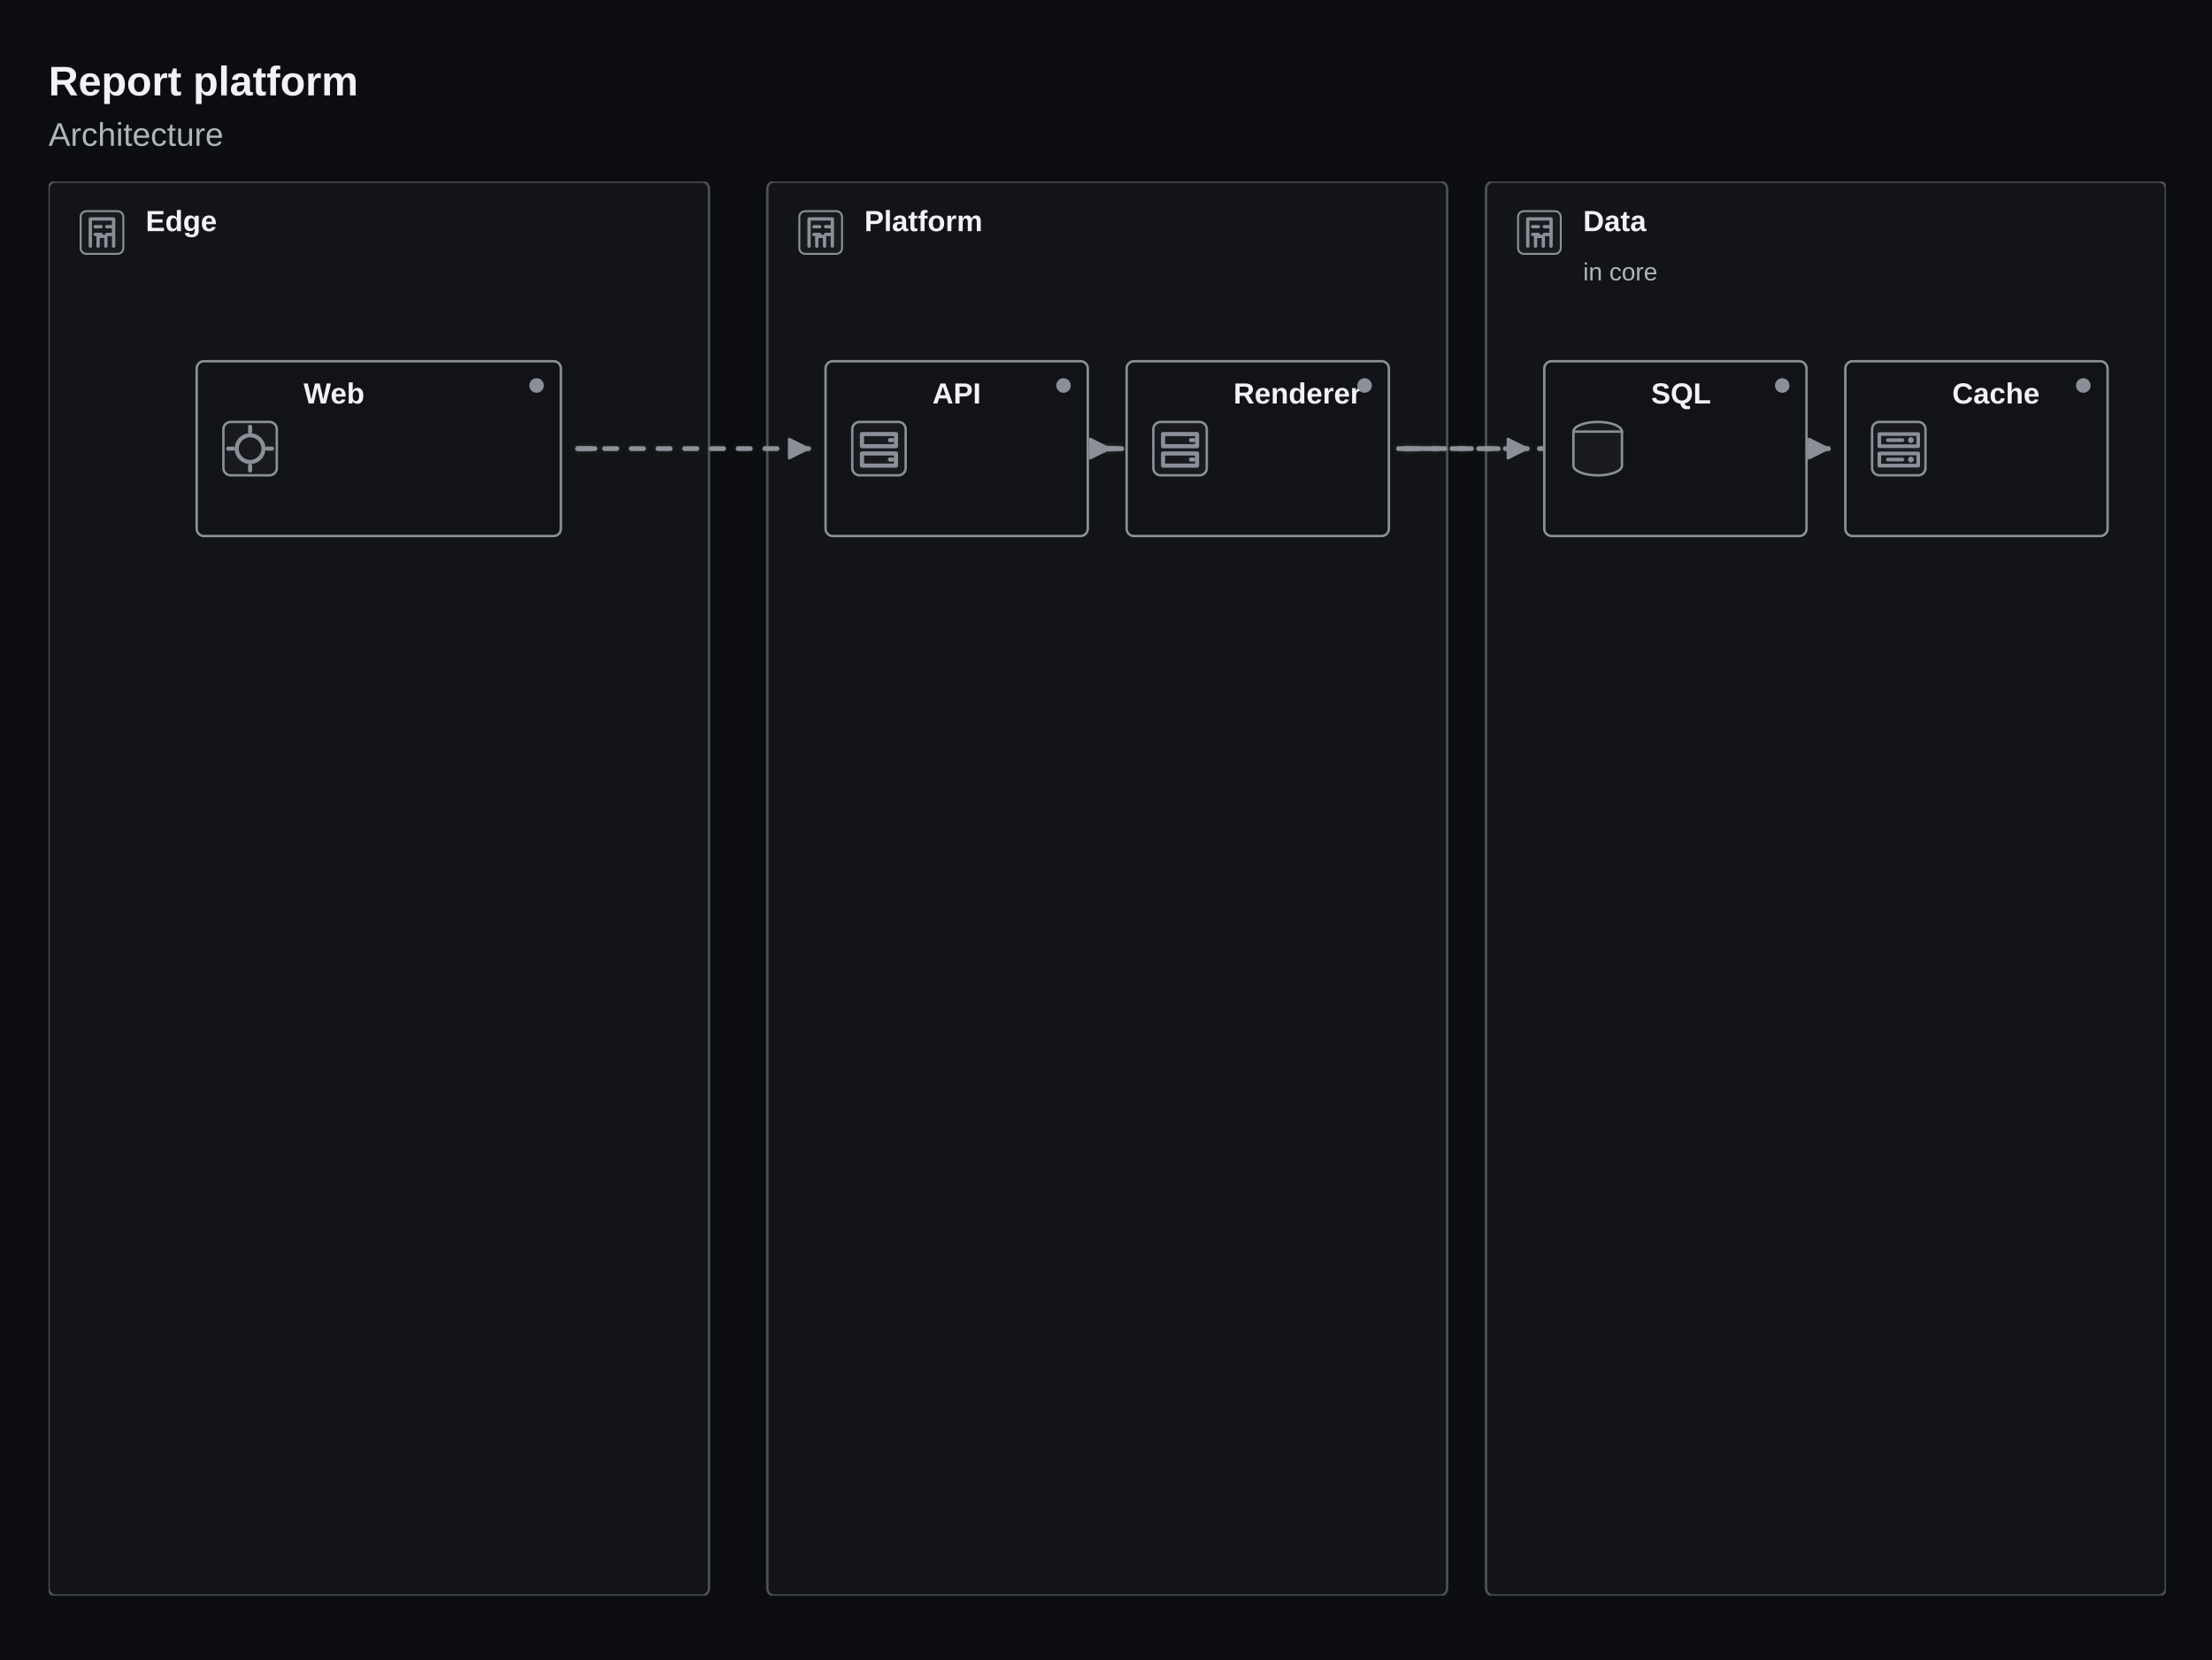
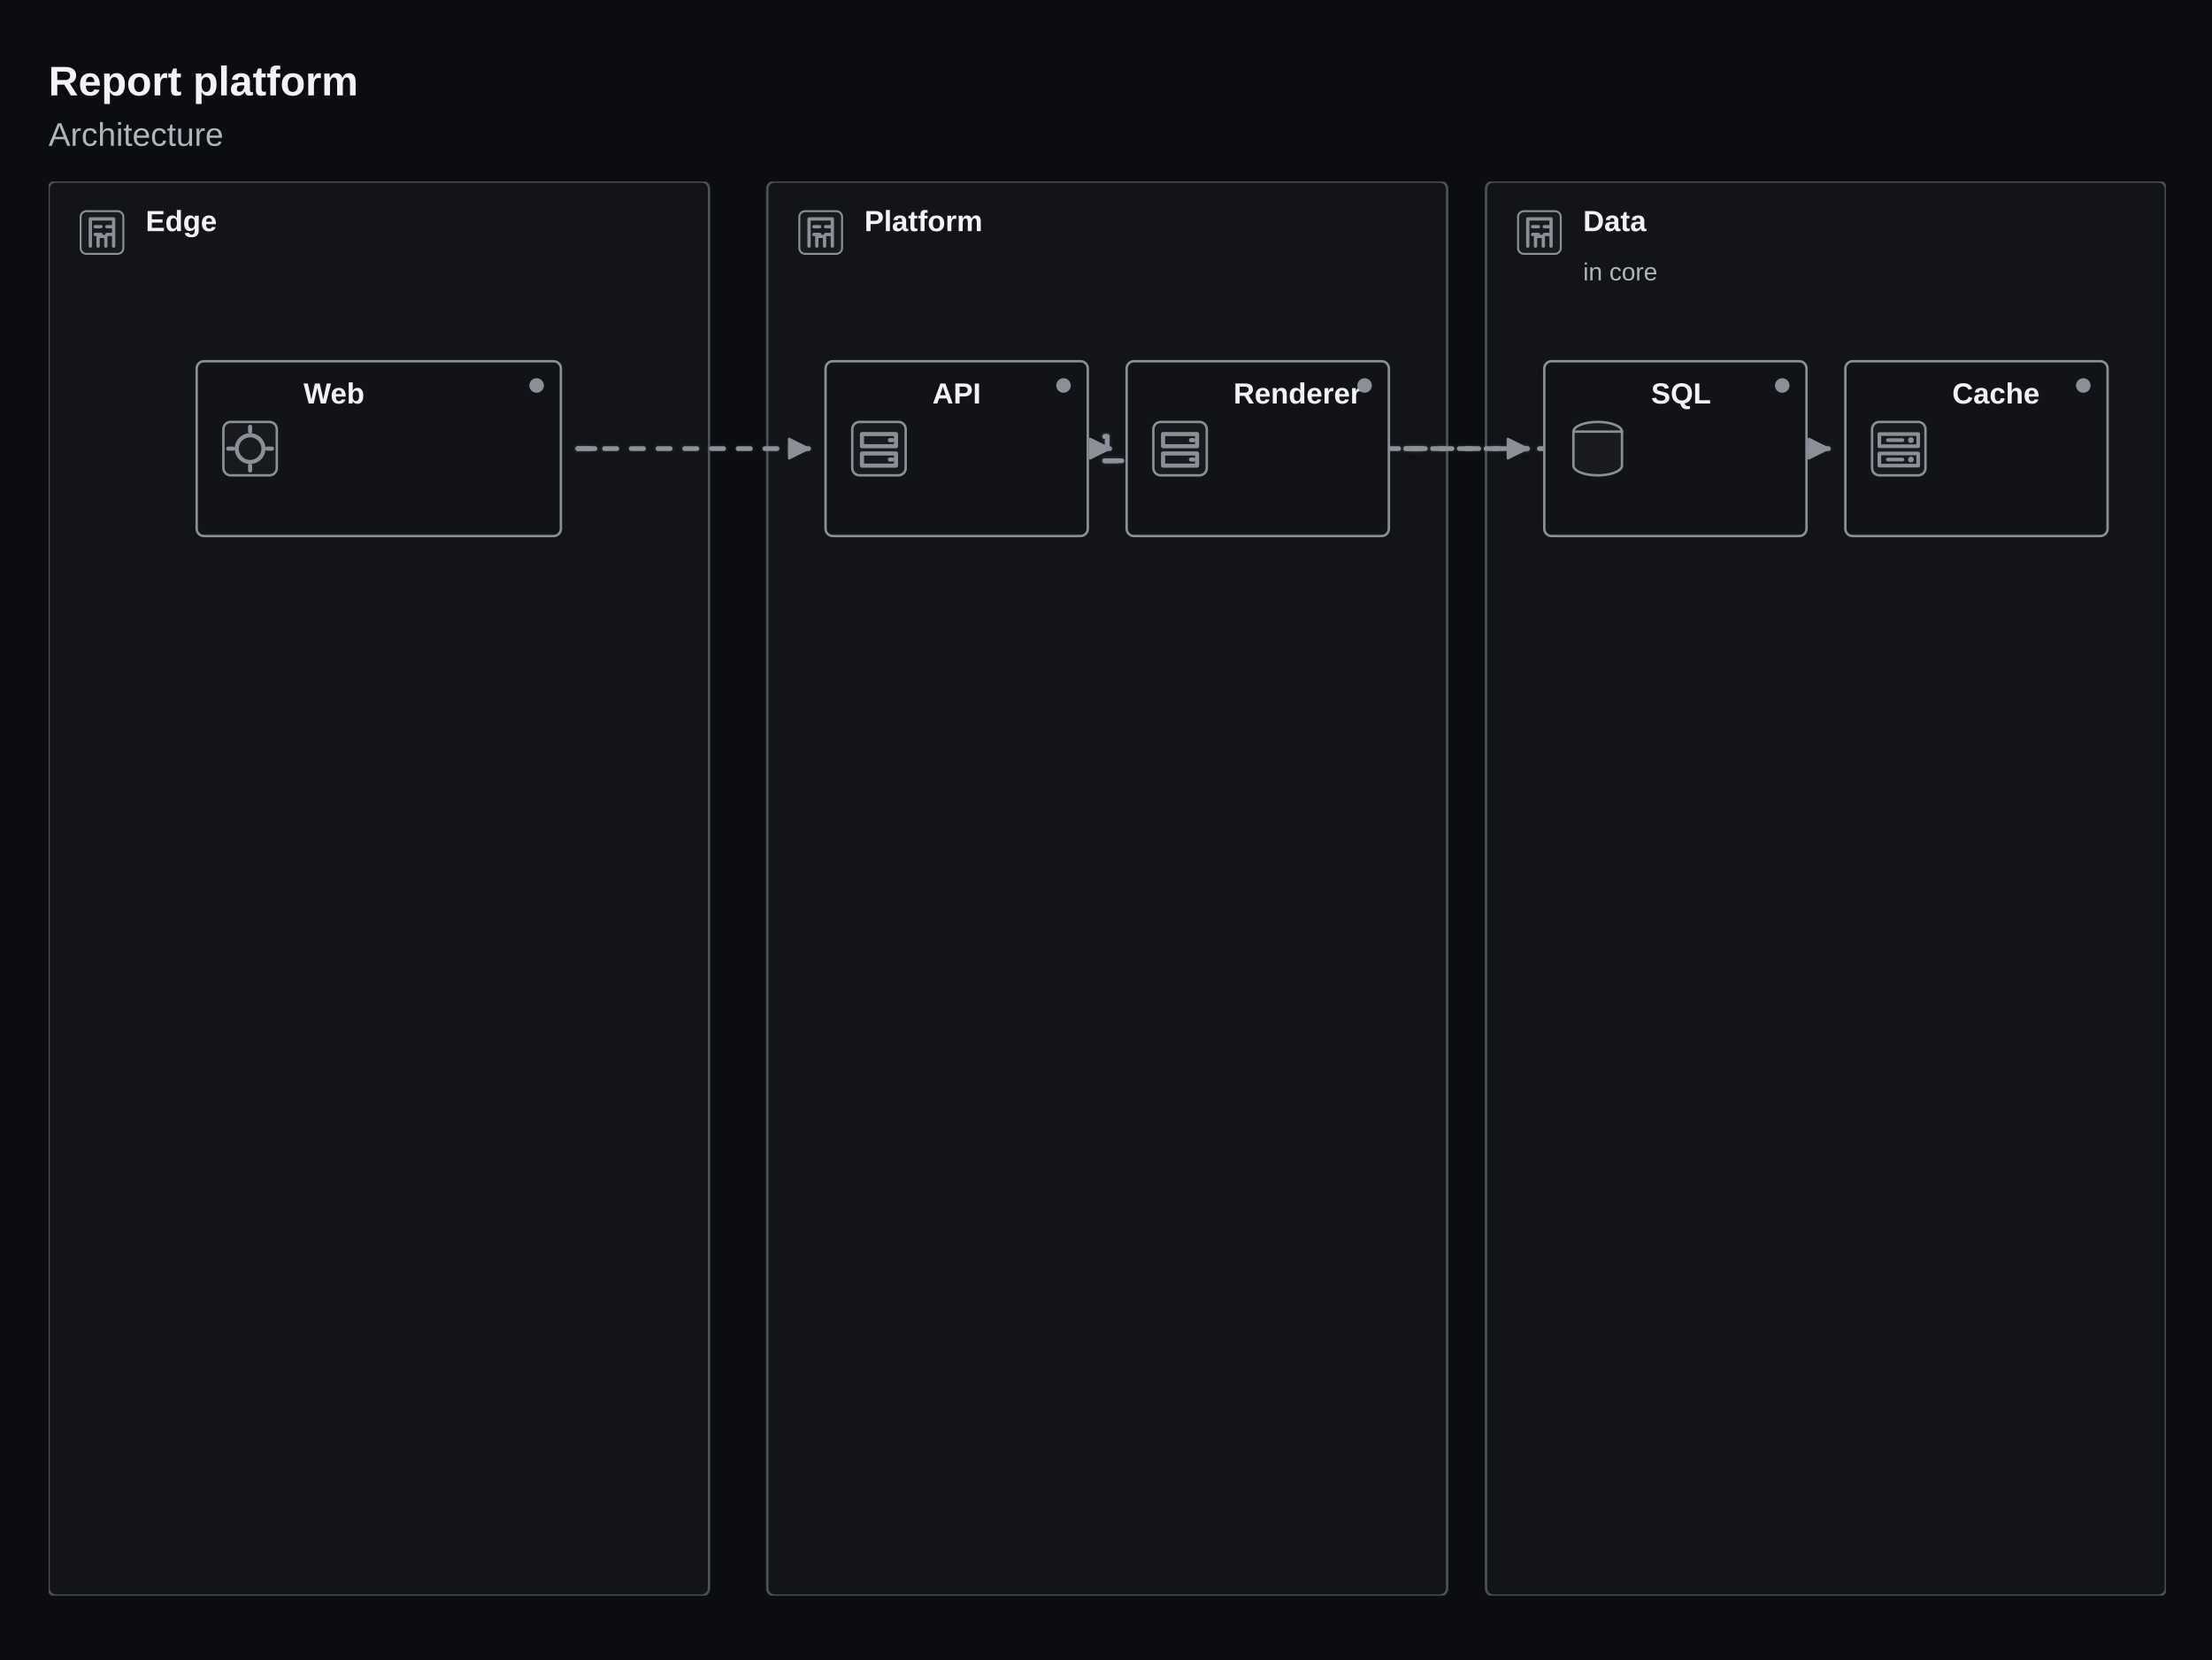
<svg xmlns="http://www.w3.org/2000/svg" width="911" height="683" viewBox="8 4.9 911 683.3" stroke-linecap="round" stroke-linejoin="round" style="max-width:100%;height:auto;display:block" role="img" aria-label="Report platform" aria-labelledby="cfx-mm-architecture-d-title" aria-describedby="cfx-mm-architecture-d-description">
  <defs>
    <clipPath id="cfx-mm-architecture-d-clip-1" clipPathUnits="userSpaceOnUse">
      <rect x="28" y="28" width="872" height="634" />
    </clipPath>
    <clipPath id="cfx-mm-architecture-d-clip-10" clipPathUnits="userSpaceOnUse">
      <rect x="28" y="79.65" width="872" height="582.35" />
    </clipPath>
  </defs>
  <rect x="0" y="0" width="928" height="690" rx="0" data-cfx-role="background" fill="#0C0D10" stroke="none" stroke-width="1" />
  <g clip-path="url(#cfx-mm-architecture-d-clip-1)">
    <g data-cfx-role="frame-heading-source" data-cfx-authored-font-request="Calibri, Carlito, Segoe UI, Arial, system-ui, sans-serif|700|normal|17|">
      <g data-cfx-role="frame-heading">
        <text x="28" y="44.187" font-family="Calibri, Carlito, Segoe UI, Arial, system-ui, sans-serif" font-size="17" font-weight="700" font-style="normal" fill="#F2F3F5" xml:space="preserve" style="white-space:pre;font-language-override:normal;font-palette:normal">Report platform</text>
      </g>
    </g>
    <g data-cfx-role="frame-heading-source" data-cfx-authored-font-request="Calibri, Carlito, Segoe UI, Arial, system-ui, sans-serif|400|normal|13.5|">
      <g data-cfx-role="frame-heading">
        <text x="28" y="64.954" font-family="Calibri, Carlito, Segoe UI, Arial, system-ui, sans-serif" font-size="13.5" font-weight="400" font-style="normal" fill="#B0B4BC" xml:space="preserve" style="white-space:pre;font-language-override:normal;font-palette:normal">Architecture</text>
      </g>
    </g>
  </g>
  <g id="cfx-mm-architecture-d-node-9" data-cfx-source-id="mermaid-architecture" data-cfx-role="topology" class="cfx-topology" data-canvas-surface-style="Plain" data-cfx-active-scenario="" data-cfx-map-background-style="Dots" data-cfx-projection="" data-cfx-scenario-count="0" data-cfx-scenario-ids="" data-cfx-scenarios="[]" data-cfx-viewport="" data-chart-id="mermaid-architecture" data-fit-content-to-viewport="false" data-header-style="Standard" data-layout-direction="LeftToRight" data-layout-mode="DenseGrouped" data-node-surface-style="Card" data-visual-style="Default">
    <g clip-path="url(#cfx-mm-architecture-d-clip-10)">
      <g id="cfx-mm-architecture-d-node-11" data-cfx-source-id="edge" data-cfx-role="topology-group" class="cfx-topology__group cfx-mermaid-architecture-group" data-cfx-meta-mermaid-icon="cloud" data-cfx-meta-mermaid-kind="group" data-cfx-selected="false" data-cfx-status="Unknown" data-group-applied-layout-policy="Grid" data-group-color="" data-group-icon-id="mermaid:cloud" data-group-id="edge" data-group-label="Edge" data-group-layout-policy="Grid" data-group-symbol="C" data-scenario-ids="" data-scenario-step-indices="">
        <rect x="28" y="79.65" width="272" height="582.35" rx="3" data-cfx-role="topology-group-surface" fill="rgba(138,143,152,0.059)" stroke="rgba(138,143,152,0.502)" stroke-width="1" />
        <rect x="41.2" y="91.85" width="17.6" height="17.6" rx="2.4" data-cfx-role="topology-icon-surface" fill="#191A1E" stroke="#8A8F98" stroke-width="0.8" />
        <path d="M 45.2 106.25 L 45.2 95.05 L 54.8 95.05 L 54.8 106.25 M 48.4 106.25 L 48.4 102.25 L 51.6 102.25 L 51.6 106.25 M 47.2 98.25 L 49.6 98.25 M 52 98.25 L 54.4 98.25 M 47.2 101.45 L 49.6 101.45 M 52 101.45 L 54.4 101.45" data-cfx-role="topology-node-icon" fill="none" stroke="#8A8F98" stroke-width="1.36" />
        <g data-cfx-role="topology-group-label">
          <text x="68" y="100.076" font-family="Calibri, Carlito, Segoe UI, Arial, system-ui, sans-serif" font-size="12" font-weight="600" font-style="normal" fill="#F2F3F5" xml:space="preserve" style="white-space:pre;font-language-override:normal;font-palette:normal">Edge</text>
        </g>
      </g>
      <g id="cfx-mm-architecture-d-node-17" data-cfx-source-id="core" data-cfx-role="topology-group" class="cfx-topology__group cfx-mermaid-architecture-group" data-cfx-meta-mermaid-icon="cloud" data-cfx-meta-mermaid-kind="group" data-cfx-selected="false" data-cfx-status="Unknown" data-group-applied-layout-policy="Grid" data-group-color="" data-group-icon-id="mermaid:cloud" data-group-id="core" data-group-label="Platform" data-group-layout-policy="Grid" data-group-symbol="C" data-scenario-ids="" data-scenario-step-indices="">
        <rect x="324" y="79.65" width="280" height="582.35" rx="3" data-cfx-role="topology-group-surface" fill="rgba(138,143,152,0.059)" stroke="rgba(138,143,152,0.502)" stroke-width="1" />
        <rect x="337.2" y="91.85" width="17.6" height="17.6" rx="2.4" data-cfx-role="topology-icon-surface" fill="#191A1E" stroke="#8A8F98" stroke-width="0.8" />
        <path d="M 341.2 106.25 L 341.2 95.05 L 350.8 95.05 L 350.8 106.25 M 344.4 106.25 L 344.4 102.25 L 347.6 102.25 L 347.6 106.25 M 343.2 98.25 L 345.6 98.25 M 348 98.25 L 350.4 98.25 M 343.2 101.45 L 345.6 101.45 M 348 101.45 L 350.4 101.45" data-cfx-role="topology-node-icon" fill="none" stroke="#8A8F98" stroke-width="1.36" />
        <g data-cfx-role="topology-group-label">
          <text x="364" y="100.076" font-family="Calibri, Carlito, Segoe UI, Arial, system-ui, sans-serif" font-size="12" font-weight="600" font-style="normal" fill="#F2F3F5" xml:space="preserve" style="white-space:pre;font-language-override:normal;font-palette:normal">Platform</text>
        </g>
      </g>
      <g id="cfx-mm-architecture-d-node-23" data-cfx-source-id="data" data-cfx-role="topology-group" class="cfx-topology__group cfx-mermaid-architecture-group" data-cfx-meta-mermaid-icon="database" data-cfx-meta-mermaid-kind="group" data-cfx-meta-mermaid-parent="core" data-cfx-selected="false" data-cfx-status="Unknown" data-group-applied-layout-policy="Grid" data-group-color="" data-group-icon-id="mermaid:database" data-group-id="data" data-group-label="Data" data-group-layout-policy="Grid" data-group-symbol="D" data-scenario-ids="" data-scenario-step-indices="">
        <rect x="620" y="79.65" width="280" height="582.35" rx="3" data-cfx-role="topology-group-surface" fill="rgba(138,143,152,0.059)" stroke="rgba(138,143,152,0.502)" stroke-width="1" />
        <rect x="633.2" y="91.85" width="17.6" height="17.6" rx="2.4" data-cfx-role="topology-icon-surface" fill="#191A1E" stroke="#8A8F98" stroke-width="0.8" />
        <path d="M 637.2 106.25 L 637.2 95.05 L 646.8 95.05 L 646.8 106.25 M 640.4 106.25 L 640.4 102.25 L 643.6 102.25 L 643.6 106.25 M 639.2 98.25 L 641.6 98.25 M 644 98.25 L 646.4 98.25 M 639.2 101.45 L 641.6 101.45 M 644 101.45 L 646.4 101.45" data-cfx-role="topology-node-icon" fill="none" stroke="#8A8F98" stroke-width="1.36" />
        <g data-cfx-role="topology-group-label">
          <text x="660" y="100.076" font-family="Calibri, Carlito, Segoe UI, Arial, system-ui, sans-serif" font-size="12" font-weight="600" font-style="normal" fill="#F2F3F5" xml:space="preserve" style="white-space:pre;font-language-override:normal;font-palette:normal">Data</text>
        </g>
        <g data-cfx-role="topology-group-subtitle">
          <text x="660" y="120.362" font-family="Calibri, Carlito, Segoe UI, Arial, system-ui, sans-serif" font-size="10.2" font-weight="400" font-style="normal" fill="#B0B4BC" xml:space="preserve" style="white-space:pre;font-language-override:normal;font-palette:normal">in core</text>
        </g>
      </g>
      <g id="cfx-mm-architecture-d-node-30" data-cfx-source-id="mermaid-architecture-edge-0" data-cfx-role="topology-edge" class="cfx-topology__edge" data-cfx-meta-mermaid-operator="--&gt;" data-cfx-meta-mermaid-source-side="R" data-cfx-meta-mermaid-target-side="L" data-cfx-selected="false" data-cfx-status="Unknown" data-direction="Forward" data-edge-color="" data-edge-dash-pattern="" data-edge-emphasis="Normal" data-edge-id="mermaid-architecture-edge-0" data-edge-kind="Connectivity" data-edge-label="" data-edge-layout-inference="source-port target-port" data-edge-line-style="Auto" data-edge-minimum-rank-span="1" data-edge-muted="false" data-edge-render-order="0" data-edge-routing-priority="0" data-edge-secondary-label="" data-edge-tertiary-label="" data-label-offset-x="0" data-label-offset-y="0" data-route-candidate-count="1" data-route-corridor="default" data-route-curve="Orthogonal" data-route-end-x="341" data-route-end-y="189.65" data-route-fallback-reason="not-obstacle-aware" data-route-label-obstacle-hits="0" data-route-lane="0" data-route-obstacle-count="10" data-route-obstacle-hits="0" data-route-offset="0" data-route-overlap-score="0" data-route-segment-count="3" data-route-start-x="246" data-route-start-y="189.65" data-route-strategy="Orthogonal" data-scenario-ids="" data-scenario-step-indices="" data-source-group-id="edge" data-source-label="" data-source-marker="None" data-source-node-id="web" data-source-port="Right" data-source-port-id="" data-target-group-id="core" data-target-label="" data-target-marker="Arrow" data-target-node-id="api" data-target-port="Left" data-target-port-id="" data-waypoint-count="0">
        <path d="M 246 189.65 L 293.5 189.65 L 293.5 189.65 L 341 189.65" data-cfx-role="topology-edge-line-ambient-halo" fill="none" stroke="rgba(138,143,152,0.016)" stroke-width="4.4" stroke-dasharray="5 6" />
        <path d="M 246 189.65 L 293.5 189.65 L 293.5 189.65 L 341 189.65" data-cfx-role="topology-edge-line-halo" fill="none" stroke="rgba(138,143,152,0.055)" stroke-width="3.2" stroke-dasharray="5 6" />
        <path d="M 246 189.65 L 293.5 189.65 L 293.5 189.65 L 341 189.65" data-cfx-role="topology-edge-line" fill="none" stroke="#8A8F98" stroke-width="2" stroke-dasharray="5 6" />
        <path d="M 246 189.65 L 293.5 189.65 L 293.5 189.65 L 341 189.65" data-cfx-role="topology-edge-line-highlight" fill="none" stroke="rgba(255,255,255,0.035)" stroke-width="1" stroke-dasharray="5 6" />
        <path d="M 246 189.65 L 253 189.65" data-cfx-role="topology-edge-endpoint-connector" fill="none" stroke="rgba(138,143,152,0.016)" stroke-width="4.4" />
        <path d="M 246 189.65 L 253 189.65" data-cfx-role="topology-edge-endpoint-connector" fill="none" stroke="rgba(138,143,152,0.055)" stroke-width="3.2" />
        <path d="M 246 189.65 L 253 189.65" data-cfx-role="topology-edge-endpoint-connector" fill="none" stroke="#8A8F98" stroke-width="2" />
        <path d="M 246 189.65 L 253 189.65" data-cfx-role="topology-edge-endpoint-connector" fill="none" stroke="rgba(255,255,255,0.035)" stroke-width="1" />
        <path d="M 341 189.65 L 334 189.65" data-cfx-role="topology-edge-endpoint-connector" fill="none" stroke="rgba(138,143,152,0.016)" stroke-width="4.4" />
        <path d="M 341 189.65 L 334 189.65" data-cfx-role="topology-edge-endpoint-connector" fill="none" stroke="rgba(138,143,152,0.055)" stroke-width="3.2" />
        <path d="M 341 189.65 L 334 189.65" data-cfx-role="topology-edge-endpoint-connector" fill="none" stroke="#8A8F98" stroke-width="2" />
        <path d="M 341 189.65 L 334 189.65" data-cfx-role="topology-edge-endpoint-connector" fill="none" stroke="rgba(255,255,255,0.035)" stroke-width="1" />
        <path d="M 341 189.65 L 333 185.65 L 333 193.65 Z" data-cfx-role="topology-marker" fill="#8A8F98" stroke="#8A8F98" stroke-width="1" fill-rule="evenodd" />
      </g>
-       <g id="cfx-mm-architecture-d-node-45" data-cfx-source-id="mermaid-architecture-edge-1" data-cfx-role="topology-edge" class="cfx-topology__edge" data-cfx-meta-mermaid-operator="--&gt;" data-cfx-meta-mermaid-source-side="R" data-cfx-meta-mermaid-target-side="L" data-cfx-selected="false" data-cfx-status="Unknown" data-direction="Forward" data-edge-color="" data-edge-dash-pattern="" data-edge-emphasis="Normal" data-edge-id="mermaid-architecture-edge-1" data-edge-kind="Connectivity" data-edge-label="" data-edge-layout-inference="none" data-edge-line-style="Auto" data-edge-minimum-rank-span="1" data-edge-muted="false" data-edge-render-order="1" data-edge-routing-priority="0" data-edge-secondary-label="" data-edge-tertiary-label="" data-label-offset-x="0" data-label-offset-y="0" data-route-candidate-count="1" data-route-corridor="default" data-route-curve="Orthogonal" data-route-end-x="465" data-route-end-y="189.65" data-route-fallback-reason="not-obstacle-aware" data-route-label-obstacle-hits="0" data-route-lane="0" data-route-obstacle-count="10" data-route-obstacle-hits="0" data-route-offset="0" data-route-overlap-score="2" data-route-segment-count="3" data-route-start-x="463" data-route-start-y="189.65" data-route-strategy="Orthogonal" data-scenario-ids="" data-scenario-step-indices="" data-source-group-id="core" data-source-label="" data-source-marker="None" data-source-node-id="api" data-source-port="Auto" data-source-port-id="" data-target-group-id="core" data-target-label="" data-target-marker="Arrow" data-target-node-id="renderer" data-target-port="Auto" data-target-port-id="" data-waypoint-count="0">
-         <path d="M 463 189.65 L 464 189.65 L 464 189.65 L 465 189.65" data-cfx-role="topology-edge-line-ambient-halo" fill="none" stroke="rgba(138,143,152,0.016)" stroke-width="4.4" stroke-dasharray="5 6" />
-         <path d="M 463 189.65 L 464 189.65 L 464 189.65 L 465 189.65" data-cfx-role="topology-edge-line-halo" fill="none" stroke="rgba(138,143,152,0.055)" stroke-width="3.2" stroke-dasharray="5 6" />
-         <path d="M 463 189.65 L 464 189.65 L 464 189.65 L 465 189.65" data-cfx-role="topology-edge-line" fill="none" stroke="#8A8F98" stroke-width="2" stroke-dasharray="5 6" />
-         <path d="M 463 189.65 L 464 189.65 L 464 189.65 L 465 189.65" data-cfx-role="topology-edge-line-highlight" fill="none" stroke="rgba(255,255,255,0.035)" stroke-width="1" stroke-dasharray="5 6" />
-         <path d="M 463 189.65 L 464 189.65" data-cfx-role="topology-edge-endpoint-connector" fill="none" stroke="rgba(138,143,152,0.016)" stroke-width="4.4" />
-         <path d="M 463 189.65 L 464 189.65" data-cfx-role="topology-edge-endpoint-connector" fill="none" stroke="rgba(138,143,152,0.055)" stroke-width="3.2" />
-         <path d="M 463 189.65 L 464 189.65" data-cfx-role="topology-edge-endpoint-connector" fill="none" stroke="#8A8F98" stroke-width="2" />
-         <path d="M 463 189.65 L 464 189.65" data-cfx-role="topology-edge-endpoint-connector" fill="none" stroke="rgba(255,255,255,0.035)" stroke-width="1" />
+       <g id="cfx-mm-architecture-d-node-45" data-cfx-source-id="mermaid-architecture-edge-1" data-cfx-role="topology-edge" class="cfx-topology__edge" data-cfx-meta-mermaid-operator="--&gt;" data-cfx-meta-mermaid-source-side="R" data-cfx-meta-mermaid-target-side="L" data-cfx-selected="false" data-cfx-status="Unknown" data-direction="Forward" data-edge-color="" data-edge-dash-pattern="" data-edge-emphasis="Normal" data-edge-id="mermaid-architecture-edge-1" data-edge-kind="Connectivity" data-edge-label="" data-edge-layout-inference="none" data-edge-line-style="Auto" data-edge-minimum-rank-span="1" data-edge-muted="false" data-edge-render-order="1" data-edge-routing-priority="0" data-edge-secondary-label="" data-edge-tertiary-label="" data-label-offset-x="0" data-label-offset-y="0" data-route-candidate-count="1" data-route-corridor="default" data-route-curve="Orthogonal" data-route-end-x="465" data-route-end-y="189.65" data-route-fallback-reason="not-obstacle-aware" data-route-label-obstacle-hits="0" data-route-lane="0" data-route-obstacle-count="10" data-route-obstacle-hits="0" data-route-offset="0" data-route-overlap-score="1" data-route-segment-count="3" data-route-start-x="463" data-route-start-y="184.65" data-route-strategy="Orthogonal" data-scenario-ids="" data-scenario-step-indices="" data-source-group-id="core" data-source-label="" data-source-marker="None" data-source-node-id="api" data-source-port="Auto" data-source-port-id="" data-target-group-id="core" data-target-label="" data-target-marker="Arrow" data-target-node-id="renderer" data-target-port="Auto" data-target-port-id="" data-waypoint-count="0">
+         <path d="M 463 184.65 L 464 184.65 L 464 189.65 L 465 189.65" data-cfx-role="topology-edge-line-ambient-halo" fill="none" stroke="rgba(138,143,152,0.016)" stroke-width="4.4" stroke-dasharray="5 6" />
+         <path d="M 463 184.65 L 464 184.65 L 464 189.65 L 465 189.65" data-cfx-role="topology-edge-line-halo" fill="none" stroke="rgba(138,143,152,0.055)" stroke-width="3.2" stroke-dasharray="5 6" />
+         <path d="M 463 184.65 L 464 184.65 L 464 189.65 L 465 189.65" data-cfx-role="topology-edge-line" fill="none" stroke="#8A8F98" stroke-width="2" stroke-dasharray="5 6" />
+         <path d="M 463 184.65 L 464 184.65 L 464 189.65 L 465 189.65" data-cfx-role="topology-edge-line-highlight" fill="none" stroke="rgba(255,255,255,0.035)" stroke-width="1" stroke-dasharray="5 6" />
+         <path d="M 463 184.65 L 464 184.65" data-cfx-role="topology-edge-endpoint-connector" fill="none" stroke="rgba(138,143,152,0.016)" stroke-width="4.4" />
+         <path d="M 463 184.65 L 464 184.65" data-cfx-role="topology-edge-endpoint-connector" fill="none" stroke="rgba(138,143,152,0.055)" stroke-width="3.2" />
+         <path d="M 463 184.65 L 464 184.65" data-cfx-role="topology-edge-endpoint-connector" fill="none" stroke="#8A8F98" stroke-width="2" />
+         <path d="M 463 184.65 L 464 184.65" data-cfx-role="topology-edge-endpoint-connector" fill="none" stroke="rgba(255,255,255,0.035)" stroke-width="1" />
        <path d="M 465 189.65 L 464 189.65" data-cfx-role="topology-edge-endpoint-connector" fill="none" stroke="rgba(138,143,152,0.016)" stroke-width="4.4" />
        <path d="M 465 189.65 L 464 189.65" data-cfx-role="topology-edge-endpoint-connector" fill="none" stroke="rgba(138,143,152,0.055)" stroke-width="3.2" />
        <path d="M 465 189.65 L 464 189.65" data-cfx-role="topology-edge-endpoint-connector" fill="none" stroke="#8A8F98" stroke-width="2" />
        <path d="M 465 189.65 L 464 189.65" data-cfx-role="topology-edge-endpoint-connector" fill="none" stroke="rgba(255,255,255,0.035)" stroke-width="1" />
        <path d="M 465 189.65 L 457 185.65 L 457 193.65 Z" data-cfx-role="topology-marker" fill="#8A8F98" stroke="#8A8F98" stroke-width="1" fill-rule="evenodd" />
      </g>
      <g id="cfx-mm-architecture-d-node-60" data-cfx-source-id="mermaid-architecture-edge-2" data-cfx-role="topology-edge" class="cfx-topology__edge" data-cfx-meta-mermaid-operator="--&gt;" data-cfx-meta-mermaid-source-side="B" data-cfx-meta-mermaid-target-side="T" data-cfx-selected="false" data-cfx-status="Unknown" data-direction="Forward" data-edge-color="" data-edge-dash-pattern="" data-edge-emphasis="Normal" data-edge-id="mermaid-architecture-edge-2" data-edge-kind="Connectivity" data-edge-label="" data-edge-layout-inference="source-port target-port route-lane" data-edge-line-style="Auto" data-edge-minimum-rank-span="1" data-edge-muted="false" data-edge-render-order="2" data-edge-routing-priority="0" data-edge-secondary-label="" data-edge-tertiary-label="" data-label-offset-x="0" data-label-offset-y="0" data-route-candidate-count="1" data-route-corridor="default" data-route-curve="Orthogonal" data-route-end-x="761" data-route-end-y="189.65" data-route-fallback-reason="not-obstacle-aware" data-route-label-obstacle-hits="0" data-route-lane="-9" data-route-obstacle-count="10" data-route-obstacle-hits="3" data-route-offset="0" data-route-overlap-score="50" data-route-segment-count="3" data-route-start-x="587" data-route-start-y="189.65" data-route-strategy="Orthogonal" data-scenario-ids="" data-scenario-step-indices="" data-source-group-id="core" data-source-label="" data-source-marker="None" data-source-node-id="renderer" data-source-port="Right" data-source-port-id="" data-target-group-id="data" data-target-label="" data-target-marker="Arrow" data-target-node-id="blob" data-target-port="Left" data-target-port-id="" data-waypoint-count="0">
        <path d="M 587 189.65 L 665 189.65 L 665 189.65 L 761 189.65" data-cfx-role="topology-edge-line-ambient-halo" fill="none" stroke="rgba(138,143,152,0.016)" stroke-width="4.4" stroke-dasharray="5 6" />
        <path d="M 587 189.65 L 665 189.65 L 665 189.65 L 761 189.65" data-cfx-role="topology-edge-line-halo" fill="none" stroke="rgba(138,143,152,0.055)" stroke-width="3.2" stroke-dasharray="5 6" />
        <path d="M 587 189.65 L 665 189.65 L 665 189.65 L 761 189.65" data-cfx-role="topology-edge-line" fill="none" stroke="#8A8F98" stroke-width="2" stroke-dasharray="5 6" />
        <path d="M 587 189.65 L 665 189.65 L 665 189.65 L 761 189.65" data-cfx-role="topology-edge-line-highlight" fill="none" stroke="rgba(255,255,255,0.035)" stroke-width="1" stroke-dasharray="5 6" />
        <path d="M 587 189.65 L 594 189.65" data-cfx-role="topology-edge-endpoint-connector" fill="none" stroke="rgba(138,143,152,0.016)" stroke-width="4.4" />
        <path d="M 587 189.65 L 594 189.65" data-cfx-role="topology-edge-endpoint-connector" fill="none" stroke="rgba(138,143,152,0.055)" stroke-width="3.2" />
        <path d="M 587 189.65 L 594 189.65" data-cfx-role="topology-edge-endpoint-connector" fill="none" stroke="#8A8F98" stroke-width="2" />
        <path d="M 587 189.65 L 594 189.65" data-cfx-role="topology-edge-endpoint-connector" fill="none" stroke="rgba(255,255,255,0.035)" stroke-width="1" />
        <path d="M 761 189.65 L 754 189.65" data-cfx-role="topology-edge-endpoint-connector" fill="none" stroke="rgba(138,143,152,0.016)" stroke-width="4.4" />
        <path d="M 761 189.65 L 754 189.65" data-cfx-role="topology-edge-endpoint-connector" fill="none" stroke="rgba(138,143,152,0.055)" stroke-width="3.2" />
        <path d="M 761 189.65 L 754 189.65" data-cfx-role="topology-edge-endpoint-connector" fill="none" stroke="#8A8F98" stroke-width="2" />
        <path d="M 761 189.65 L 754 189.65" data-cfx-role="topology-edge-endpoint-connector" fill="none" stroke="rgba(255,255,255,0.035)" stroke-width="1" />
        <path d="M 761 189.65 L 753 185.65 L 753 193.65 Z" data-cfx-role="topology-marker" fill="#8A8F98" stroke="#8A8F98" stroke-width="1" fill-rule="evenodd" />
      </g>
-       <g id="cfx-mm-architecture-d-node-75" data-cfx-source-id="mermaid-architecture-edge-3" data-cfx-role="topology-edge" class="cfx-topology__edge" data-cfx-meta-mermaid-operator="--&gt;" data-cfx-meta-mermaid-source-side="B" data-cfx-meta-mermaid-target-side="T" data-cfx-selected="false" data-cfx-status="Unknown" data-direction="Forward" data-edge-color="" data-edge-dash-pattern="" data-edge-emphasis="Normal" data-edge-id="mermaid-architecture-edge-3" data-edge-kind="Connectivity" data-edge-label="" data-edge-layout-inference="source-port target-port route-lane" data-edge-line-style="Auto" data-edge-minimum-rank-span="1" data-edge-muted="false" data-edge-render-order="3" data-edge-routing-priority="0" data-edge-secondary-label="" data-edge-tertiary-label="" data-label-offset-x="0" data-label-offset-y="0" data-route-candidate-count="1" data-route-corridor="default" data-route-curve="Orthogonal" data-route-end-x="637" data-route-end-y="189.65" data-route-fallback-reason="not-obstacle-aware" data-route-label-obstacle-hits="0" data-route-lane="9" data-route-obstacle-count="10" data-route-obstacle-hits="3" data-route-offset="0" data-route-overlap-score="52" data-route-segment-count="3" data-route-start-x="463" data-route-start-y="189.65" data-route-strategy="Orthogonal" data-scenario-ids="" data-scenario-step-indices="" data-source-group-id="core" data-source-label="" data-source-marker="None" data-source-node-id="api" data-source-port="Right" data-source-port-id="" data-target-group-id="data" data-target-label="" data-target-marker="Arrow" data-target-node-id="sql" data-target-port="Left" data-target-port-id="" data-waypoint-count="0">
-         <path d="M 463 189.65 L 559 189.65 L 559 189.65 L 637 189.65" data-cfx-role="topology-edge-line-ambient-halo" fill="none" stroke="rgba(138,143,152,0.016)" stroke-width="4.4" stroke-dasharray="5 6" />
-         <path d="M 463 189.65 L 559 189.65 L 559 189.65 L 637 189.65" data-cfx-role="topology-edge-line-halo" fill="none" stroke="rgba(138,143,152,0.055)" stroke-width="3.2" stroke-dasharray="5 6" />
-         <path d="M 463 189.65 L 559 189.65 L 559 189.65 L 637 189.65" data-cfx-role="topology-edge-line" fill="none" stroke="#8A8F98" stroke-width="2" stroke-dasharray="5 6" />
-         <path d="M 463 189.65 L 559 189.65 L 559 189.65 L 637 189.65" data-cfx-role="topology-edge-line-highlight" fill="none" stroke="rgba(255,255,255,0.035)" stroke-width="1" stroke-dasharray="5 6" />
-         <path d="M 463 189.65 L 470 189.65" data-cfx-role="topology-edge-endpoint-connector" fill="none" stroke="rgba(138,143,152,0.016)" stroke-width="4.4" />
-         <path d="M 463 189.65 L 470 189.65" data-cfx-role="topology-edge-endpoint-connector" fill="none" stroke="rgba(138,143,152,0.055)" stroke-width="3.2" />
-         <path d="M 463 189.65 L 470 189.65" data-cfx-role="topology-edge-endpoint-connector" fill="none" stroke="#8A8F98" stroke-width="2" />
-         <path d="M 463 189.65 L 470 189.65" data-cfx-role="topology-edge-endpoint-connector" fill="none" stroke="rgba(255,255,255,0.035)" stroke-width="1" />
+       <g id="cfx-mm-architecture-d-node-75" data-cfx-source-id="mermaid-architecture-edge-3" data-cfx-role="topology-edge" class="cfx-topology__edge" data-cfx-meta-mermaid-operator="--&gt;" data-cfx-meta-mermaid-source-side="B" data-cfx-meta-mermaid-target-side="T" data-cfx-selected="false" data-cfx-status="Unknown" data-direction="Forward" data-edge-color="" data-edge-dash-pattern="" data-edge-emphasis="Normal" data-edge-id="mermaid-architecture-edge-3" data-edge-kind="Connectivity" data-edge-label="" data-edge-layout-inference="source-port target-port route-lane" data-edge-line-style="Auto" data-edge-minimum-rank-span="1" data-edge-muted="false" data-edge-render-order="3" data-edge-routing-priority="0" data-edge-secondary-label="" data-edge-tertiary-label="" data-label-offset-x="0" data-label-offset-y="0" data-route-candidate-count="1" data-route-corridor="default" data-route-curve="Orthogonal" data-route-end-x="637" data-route-end-y="189.65" data-route-fallback-reason="not-obstacle-aware" data-route-label-obstacle-hits="0" data-route-lane="9" data-route-obstacle-count="10" data-route-obstacle-hits="3" data-route-offset="0" data-route-overlap-score="50" data-route-segment-count="3" data-route-start-x="463" data-route-start-y="194.65" data-route-strategy="Orthogonal" data-scenario-ids="" data-scenario-step-indices="" data-source-group-id="core" data-source-label="" data-source-marker="None" data-source-node-id="api" data-source-port="Right" data-source-port-id="" data-target-group-id="data" data-target-label="" data-target-marker="Arrow" data-target-node-id="sql" data-target-port="Left" data-target-port-id="" data-waypoint-count="0">
+         <path d="M 463 194.65 L 559 194.65 L 559 189.65 L 637 189.65" data-cfx-role="topology-edge-line-ambient-halo" fill="none" stroke="rgba(138,143,152,0.016)" stroke-width="4.4" stroke-dasharray="5 6" />
+         <path d="M 463 194.65 L 559 194.65 L 559 189.65 L 637 189.65" data-cfx-role="topology-edge-line-halo" fill="none" stroke="rgba(138,143,152,0.055)" stroke-width="3.2" stroke-dasharray="5 6" />
+         <path d="M 463 194.65 L 559 194.65 L 559 189.65 L 637 189.65" data-cfx-role="topology-edge-line" fill="none" stroke="#8A8F98" stroke-width="2" stroke-dasharray="5 6" />
+         <path d="M 463 194.65 L 559 194.65 L 559 189.65 L 637 189.65" data-cfx-role="topology-edge-line-highlight" fill="none" stroke="rgba(255,255,255,0.035)" stroke-width="1" stroke-dasharray="5 6" />
+         <path d="M 463 194.65 L 470 194.65" data-cfx-role="topology-edge-endpoint-connector" fill="none" stroke="rgba(138,143,152,0.016)" stroke-width="4.4" />
+         <path d="M 463 194.65 L 470 194.65" data-cfx-role="topology-edge-endpoint-connector" fill="none" stroke="rgba(138,143,152,0.055)" stroke-width="3.2" />
+         <path d="M 463 194.65 L 470 194.65" data-cfx-role="topology-edge-endpoint-connector" fill="none" stroke="#8A8F98" stroke-width="2" />
+         <path d="M 463 194.65 L 470 194.65" data-cfx-role="topology-edge-endpoint-connector" fill="none" stroke="rgba(255,255,255,0.035)" stroke-width="1" />
        <path d="M 637 189.65 L 630 189.65" data-cfx-role="topology-edge-endpoint-connector" fill="none" stroke="rgba(138,143,152,0.016)" stroke-width="4.4" />
        <path d="M 637 189.65 L 630 189.65" data-cfx-role="topology-edge-endpoint-connector" fill="none" stroke="rgba(138,143,152,0.055)" stroke-width="3.2" />
        <path d="M 637 189.65 L 630 189.65" data-cfx-role="topology-edge-endpoint-connector" fill="none" stroke="#8A8F98" stroke-width="2" />
        <path d="M 637 189.65 L 630 189.65" data-cfx-role="topology-edge-endpoint-connector" fill="none" stroke="rgba(255,255,255,0.035)" stroke-width="1" />
        <path d="M 637 189.65 L 629 185.65 L 629 193.65 Z" data-cfx-role="topology-marker" fill="#8A8F98" stroke="#8A8F98" stroke-width="1" fill-rule="evenodd" />
      </g>
      <g id="cfx-mm-architecture-d-node-90" data-cfx-source-id="web" data-cfx-role="topology-node" class="cfx-topology__node cfx-mermaid-architecture-service" data-cfx-meta-mermaid-group="edge" data-cfx-meta-mermaid-icon="internet" data-cfx-meta-mermaid-kind="service" data-cfx-selected="false" data-cfx-status="Unknown" data-group-id="edge" data-group-label="Edge" data-node-badge="" data-node-detail-count="0" data-node-display-mode="Card" data-node-icon-id="mermaid:internet" data-node-id="web" data-node-kind="Service" data-node-label="Web" data-scenario-ids="" data-scenario-step-indices="">
        <rect x="89" y="153.65" width="150" height="72" rx="3" data-cfx-role="topology-node-surface" fill="#111317" stroke="#8A8F98" stroke-width="1" />
        <rect x="100" y="178.65" width="22" height="22" rx="3" data-cfx-role="topology-icon-surface" fill="#191A1E" stroke="#8A8F98" stroke-width="1" />
        <ellipse cx="111" cy="189.65" rx="5.5" ry="5.5" data-cfx-role="topology-node-icon" fill="none" stroke="#8A8F98" stroke-width="1.7" />
        <path d="M 111 180.65 L 111 182.65 M 111 196.65 L 111 198.65 M 102 189.65 L 104 189.65 M 118 189.65 L 120 189.65" data-cfx-role="topology-node-icon" fill="#8A8F98" stroke="#8A8F98" stroke-width="1.7" fill-rule="evenodd" stroke-linejoin="miter" />
        <g id="cfx-mm-architecture-d-node-95" data-cfx-source-id="web-label" data-cfx-role="topology-node-label">
          <text x="133" y="171.076" font-family="Calibri, Carlito, Segoe UI, Arial, system-ui, sans-serif" font-size="12" font-weight="600" font-style="normal" fill="#F2F3F5" xml:space="preserve" style="white-space:pre;font-language-override:normal;font-palette:normal">Web</text>
        </g>
        <g id="cfx-mm-architecture-d-node-96" data-cfx-source-id="web-status" data-cfx-role="topology-node-status" data-node-id="web">
          <ellipse cx="229" cy="163.65" rx="3" ry="3" data-cfx-role="topology-status" fill="#8A8F98" stroke="none" stroke-width="1" />
        </g>
      </g>
      <g id="cfx-mm-architecture-d-node-100" data-cfx-source-id="api" data-cfx-role="topology-node" class="cfx-topology__node cfx-mermaid-architecture-service" data-cfx-meta-mermaid-group="core" data-cfx-meta-mermaid-icon="server" data-cfx-meta-mermaid-kind="service" data-cfx-selected="false" data-cfx-status="Unknown" data-group-id="core" data-group-label="Platform" data-node-badge="" data-node-detail-count="0" data-node-display-mode="Card" data-node-icon-id="mermaid:server" data-node-id="api" data-node-kind="Server" data-node-label="API" data-scenario-ids="" data-scenario-step-indices="">
        <rect x="348" y="153.65" width="108" height="72" rx="3" data-cfx-role="topology-node-surface" fill="#111317" stroke="#8A8F98" stroke-width="1" />
        <rect x="359" y="178.65" width="22" height="22" rx="3" data-cfx-role="topology-icon-surface" fill="#191A1E" stroke="#8A8F98" stroke-width="1" />
        <path d="M 363 183.65 L 377 183.65 L 377 188.65 L 363 188.65 Z M 363 191.65 L 377 191.65 L 377 196.65 L 363 196.65 Z" data-cfx-role="topology-node-icon" fill="none" stroke="#8A8F98" stroke-width="1.7" />
        <path d="M 374.5 186.15 L 375.5 186.15 M 374.5 194.15 L 375.5 194.15" data-cfx-role="topology-node-icon" fill="none" stroke="#8A8F98" stroke-width="1.7" />
        <g id="cfx-mm-architecture-d-node-105" data-cfx-source-id="api-label" data-cfx-role="topology-node-label">
          <text x="392" y="171.076" font-family="Calibri, Carlito, Segoe UI, Arial, system-ui, sans-serif" font-size="12" font-weight="600" font-style="normal" fill="#F2F3F5" xml:space="preserve" style="white-space:pre;font-language-override:normal;font-palette:normal">API</text>
        </g>
        <g id="cfx-mm-architecture-d-node-106" data-cfx-source-id="api-status" data-cfx-role="topology-node-status" data-node-id="api">
          <ellipse cx="446" cy="163.65" rx="3" ry="3" data-cfx-role="topology-status" fill="#8A8F98" stroke="none" stroke-width="1" />
        </g>
      </g>
      <g id="cfx-mm-architecture-d-node-110" data-cfx-source-id="renderer" data-cfx-role="topology-node" class="cfx-topology__node cfx-mermaid-architecture-service" data-cfx-meta-mermaid-group="core" data-cfx-meta-mermaid-icon="server" data-cfx-meta-mermaid-kind="service" data-cfx-selected="false" data-cfx-status="Unknown" data-group-id="core" data-group-label="Platform" data-node-badge="" data-node-detail-count="0" data-node-display-mode="Card" data-node-icon-id="mermaid:server" data-node-id="renderer" data-node-kind="Server" data-node-label="Renderer" data-scenario-ids="" data-scenario-step-indices="">
        <rect x="472" y="153.65" width="108" height="72" rx="3" data-cfx-role="topology-node-surface" fill="#111317" stroke="#8A8F98" stroke-width="1" />
        <rect x="483" y="178.65" width="22" height="22" rx="3" data-cfx-role="topology-icon-surface" fill="#191A1E" stroke="#8A8F98" stroke-width="1" />
        <path d="M 487 183.65 L 501 183.65 L 501 188.65 L 487 188.65 Z M 487 191.65 L 501 191.65 L 501 196.65 L 487 196.65 Z" data-cfx-role="topology-node-icon" fill="none" stroke="#8A8F98" stroke-width="1.7" />
        <path d="M 498.5 186.15 L 499.5 186.15 M 498.5 194.15 L 499.5 194.15" data-cfx-role="topology-node-icon" fill="none" stroke="#8A8F98" stroke-width="1.7" />
        <g id="cfx-mm-architecture-d-node-115" data-cfx-source-id="renderer-label" data-cfx-role="topology-node-label">
          <text x="516" y="171.076" font-family="Calibri, Carlito, Segoe UI, Arial, system-ui, sans-serif" font-size="12" font-weight="600" font-style="normal" fill="#F2F3F5" xml:space="preserve" style="white-space:pre;font-language-override:normal;font-palette:normal">Renderer</text>
        </g>
        <g id="cfx-mm-architecture-d-node-116" data-cfx-source-id="renderer-status" data-cfx-role="topology-node-status" data-node-id="renderer">
          <ellipse cx="570" cy="163.65" rx="3" ry="3" data-cfx-role="topology-status" fill="#8A8F98" stroke="none" stroke-width="1" />
        </g>
      </g>
      <g id="cfx-mm-architecture-d-node-120" data-cfx-source-id="sql" data-cfx-role="topology-node" class="cfx-topology__node cfx-mermaid-architecture-service" data-cfx-meta-mermaid-group="data" data-cfx-meta-mermaid-icon="database" data-cfx-meta-mermaid-kind="service" data-cfx-selected="false" data-cfx-status="Unknown" data-group-id="data" data-group-label="Data" data-node-badge="" data-node-detail-count="0" data-node-display-mode="Card" data-node-icon-id="mermaid:database" data-node-id="sql" data-node-kind="Database" data-node-label="SQL" data-scenario-ids="" data-scenario-step-indices="">
        <rect x="644" y="153.65" width="108" height="72" rx="3" data-cfx-role="topology-node-surface" fill="#111317" stroke="#8A8F98" stroke-width="1" />
        <ellipse cx="666" cy="182.65" rx="10" ry="4" data-cfx-role="topology-icon-surface" fill="#191A1E" stroke="#8A8F98" stroke-width="1" />
        <path d="M 656 182.65 L 656 196.65 L 656.093 197.195 L 656.371 197.729 L 656.828 198.244 L 657.456 198.728 L 658.243 199.174 L 659.174 199.573 L 660.233 199.918 L 661.399 200.202 L 662.651 200.419 L 663.965 200.566 L 665.318 200.641 L 666.682 200.641 L 668.035 200.566 L 669.349 200.419 L 670.601 200.202 L 671.767 199.918 L 672.826 199.573 L 673.757 199.174 L 674.544 198.728 L 675.172 198.244 L 675.629 197.729 L 675.907 197.195 L 676 196.65 L 676 182.65 Z" data-cfx-role="topology-icon-surface" fill="#191A1E" stroke="#8A8F98" stroke-width="1" fill-rule="evenodd" />
        <g id="cfx-mm-architecture-d-node-124" data-cfx-source-id="sql-label" data-cfx-role="topology-node-label">
          <text x="688" y="171.076" font-family="Calibri, Carlito, Segoe UI, Arial, system-ui, sans-serif" font-size="12" font-weight="600" font-style="normal" fill="#F2F3F5" xml:space="preserve" style="white-space:pre;font-language-override:normal;font-palette:normal">SQL</text>
        </g>
        <g id="cfx-mm-architecture-d-node-125" data-cfx-source-id="sql-status" data-cfx-role="topology-node-status" data-node-id="sql">
          <ellipse cx="742" cy="163.65" rx="3" ry="3" data-cfx-role="topology-status" fill="#8A8F98" stroke="none" stroke-width="1" />
        </g>
      </g>
      <g id="cfx-mm-architecture-d-node-129" data-cfx-source-id="blob" data-cfx-role="topology-node" class="cfx-topology__node cfx-mermaid-architecture-service" data-cfx-meta-mermaid-group="data" data-cfx-meta-mermaid-icon="disk" data-cfx-meta-mermaid-kind="service" data-cfx-selected="false" data-cfx-status="Unknown" data-group-id="data" data-group-label="Data" data-node-badge="" data-node-detail-count="0" data-node-display-mode="Card" data-node-icon-id="mermaid:disk" data-node-id="blob" data-node-kind="Storage" data-node-label="Cache" data-scenario-ids="" data-scenario-step-indices="">
        <rect x="768" y="153.65" width="108" height="72" rx="3" data-cfx-role="topology-node-surface" fill="#111317" stroke="#8A8F98" stroke-width="1" />
        <rect x="779" y="178.65" width="22" height="22" rx="3" data-cfx-role="topology-icon-surface" fill="#191A1E" stroke="#8A8F98" stroke-width="1" />
        <path d="M 782 183.65 L 798 183.65 L 798 188.65 L 782 188.65 Z M 782 191.65 L 798 191.65 L 798 196.65 L 782 196.65 Z" data-cfx-role="topology-node-icon" fill="none" stroke="#8A8F98" stroke-width="1.5" />
        <path d="M 785.5 186.15 L 791.5 186.15 M 785.5 194.15 L 791.5 194.15" data-cfx-role="topology-node-icon" fill="none" stroke="#8A8F98" stroke-width="1.5" />
        <ellipse cx="795" cy="186.15" rx="1.2" ry="1.2" data-cfx-role="topology-node-icon" fill="#8A8F98" stroke="none" stroke-width="0" />
        <ellipse cx="795" cy="194.15" rx="1.2" ry="1.2" data-cfx-role="topology-node-icon" fill="#8A8F98" stroke="none" stroke-width="0" />
        <g id="cfx-mm-architecture-d-node-136" data-cfx-source-id="blob-label" data-cfx-role="topology-node-label">
          <text x="812" y="171.076" font-family="Calibri, Carlito, Segoe UI, Arial, system-ui, sans-serif" font-size="12" font-weight="600" font-style="normal" fill="#F2F3F5" xml:space="preserve" style="white-space:pre;font-language-override:normal;font-palette:normal">Cache</text>
        </g>
        <g id="cfx-mm-architecture-d-node-137" data-cfx-source-id="blob-status" data-cfx-role="topology-node-status" data-node-id="blob">
          <ellipse cx="866" cy="163.65" rx="3" ry="3" data-cfx-role="topology-status" fill="#8A8F98" stroke="none" stroke-width="1" />
        </g>
      </g>
    </g>
  </g>
</svg>
